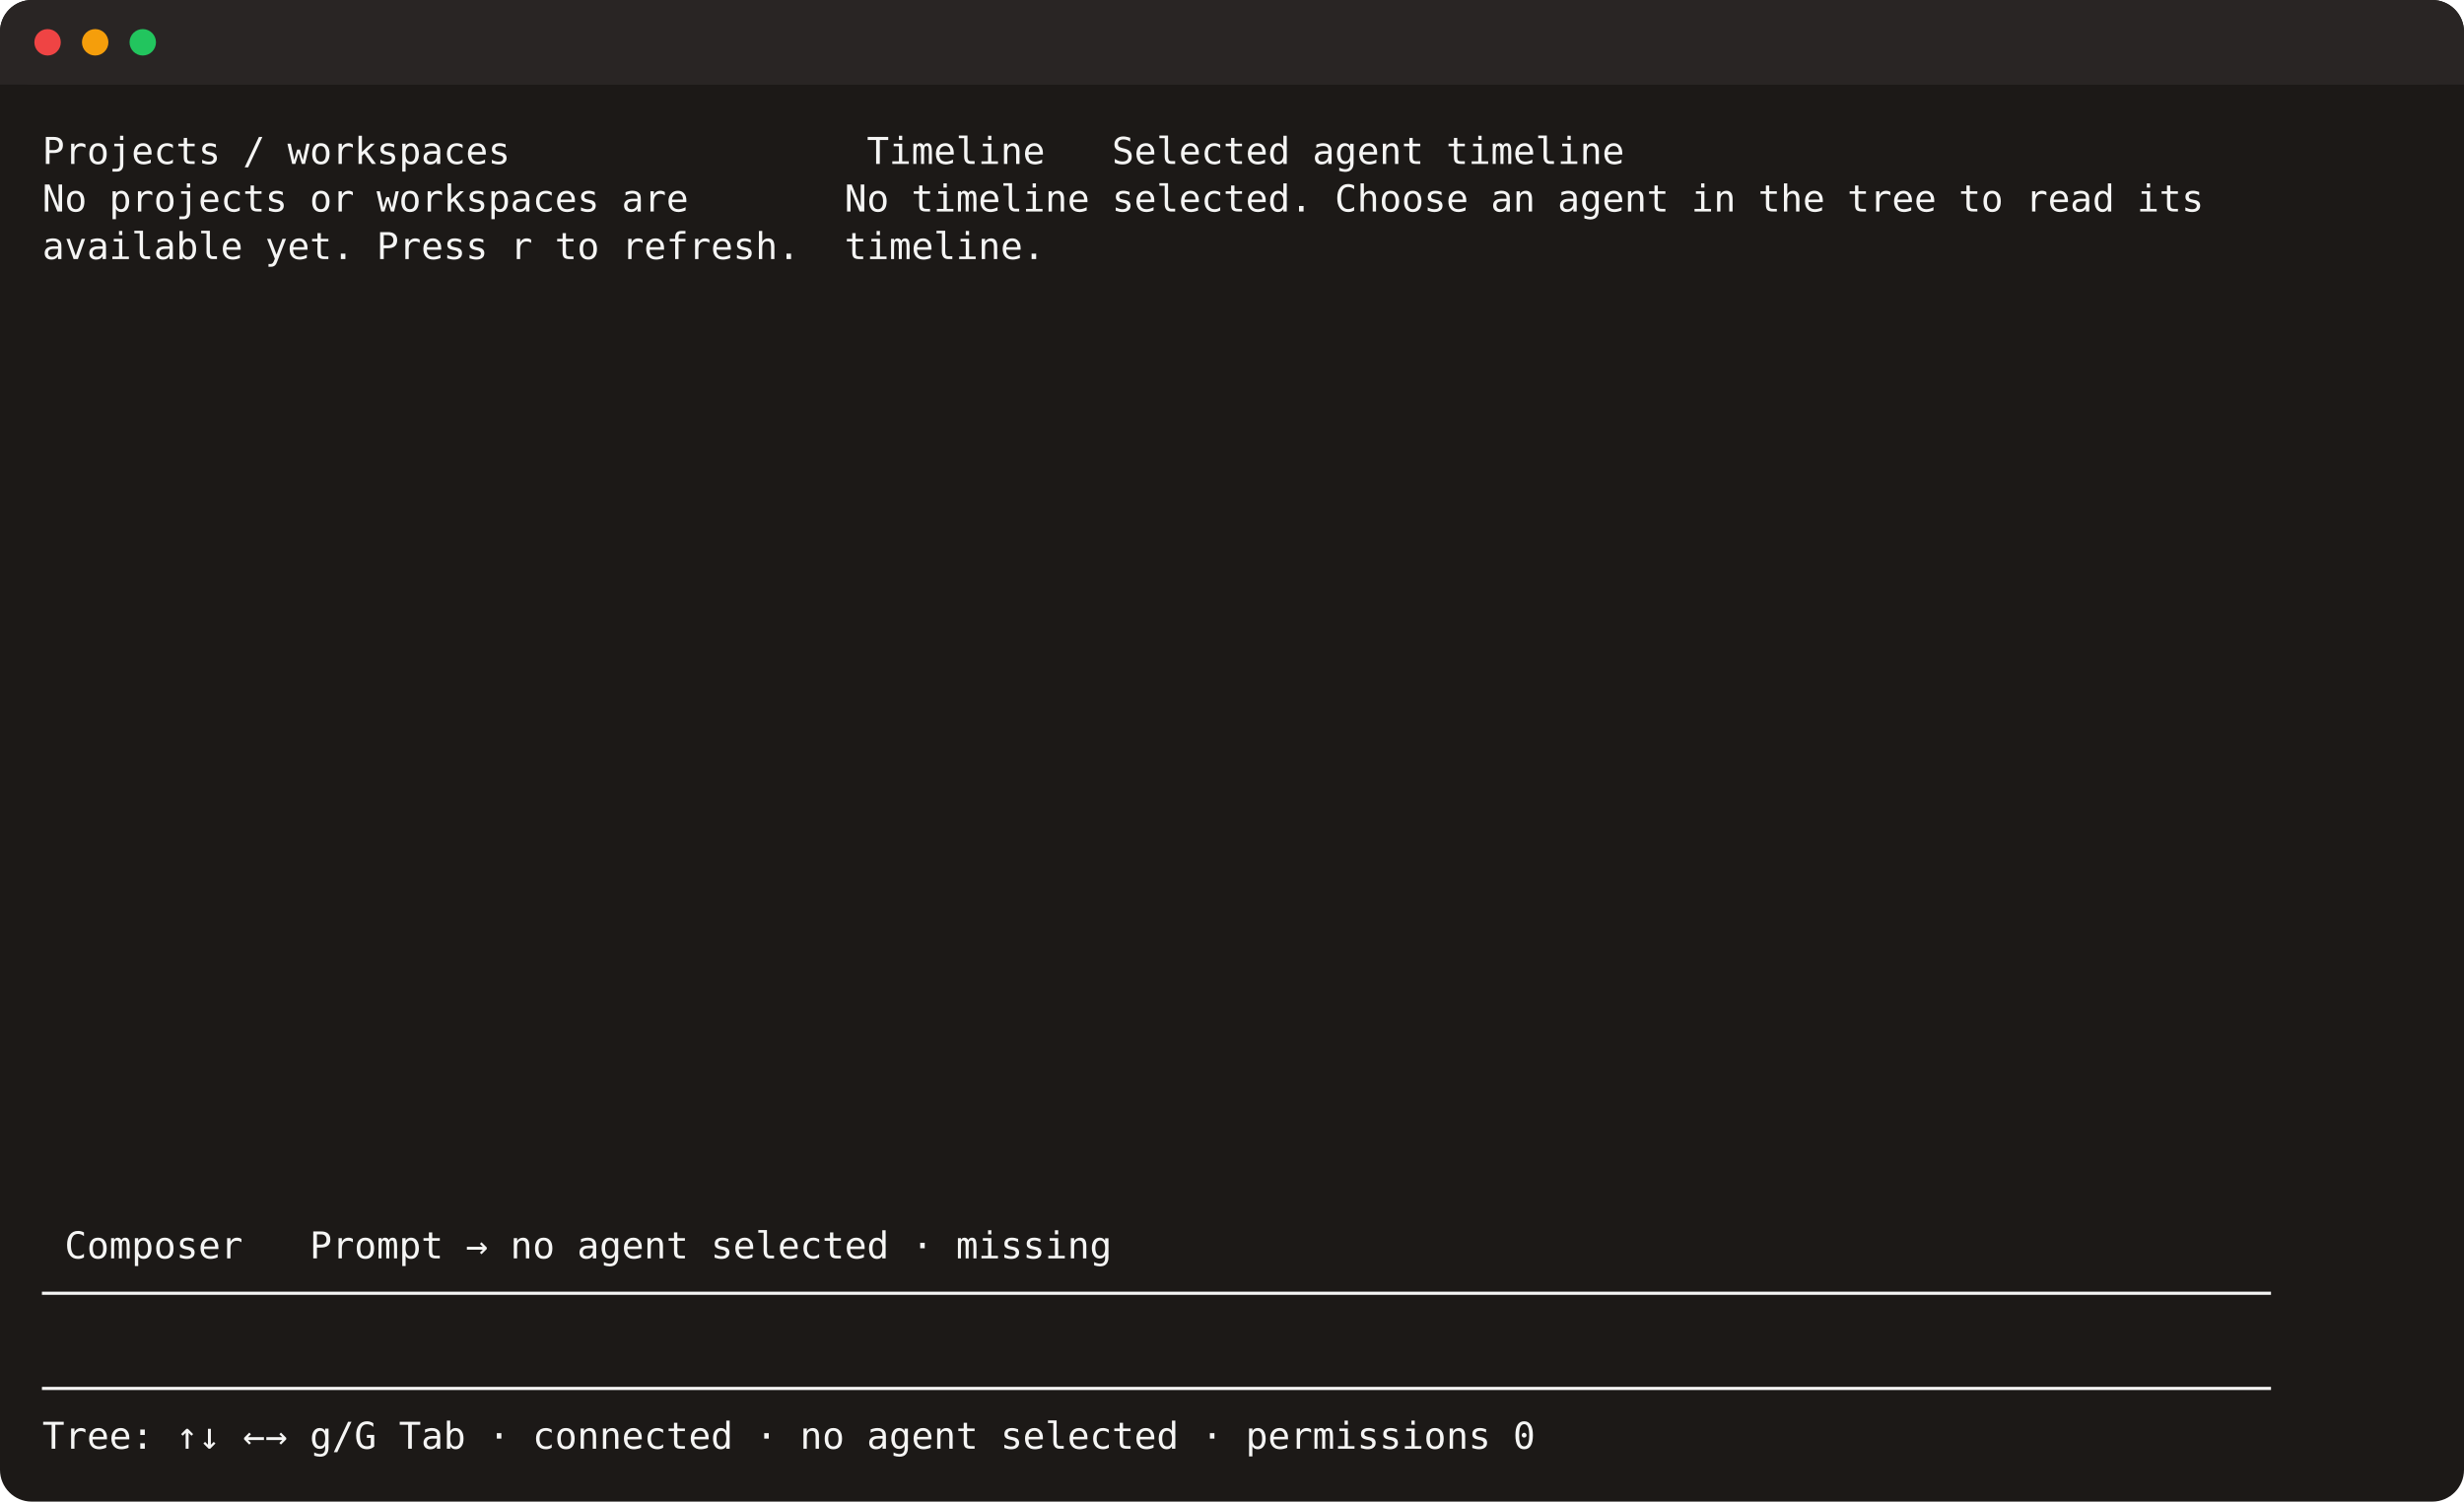
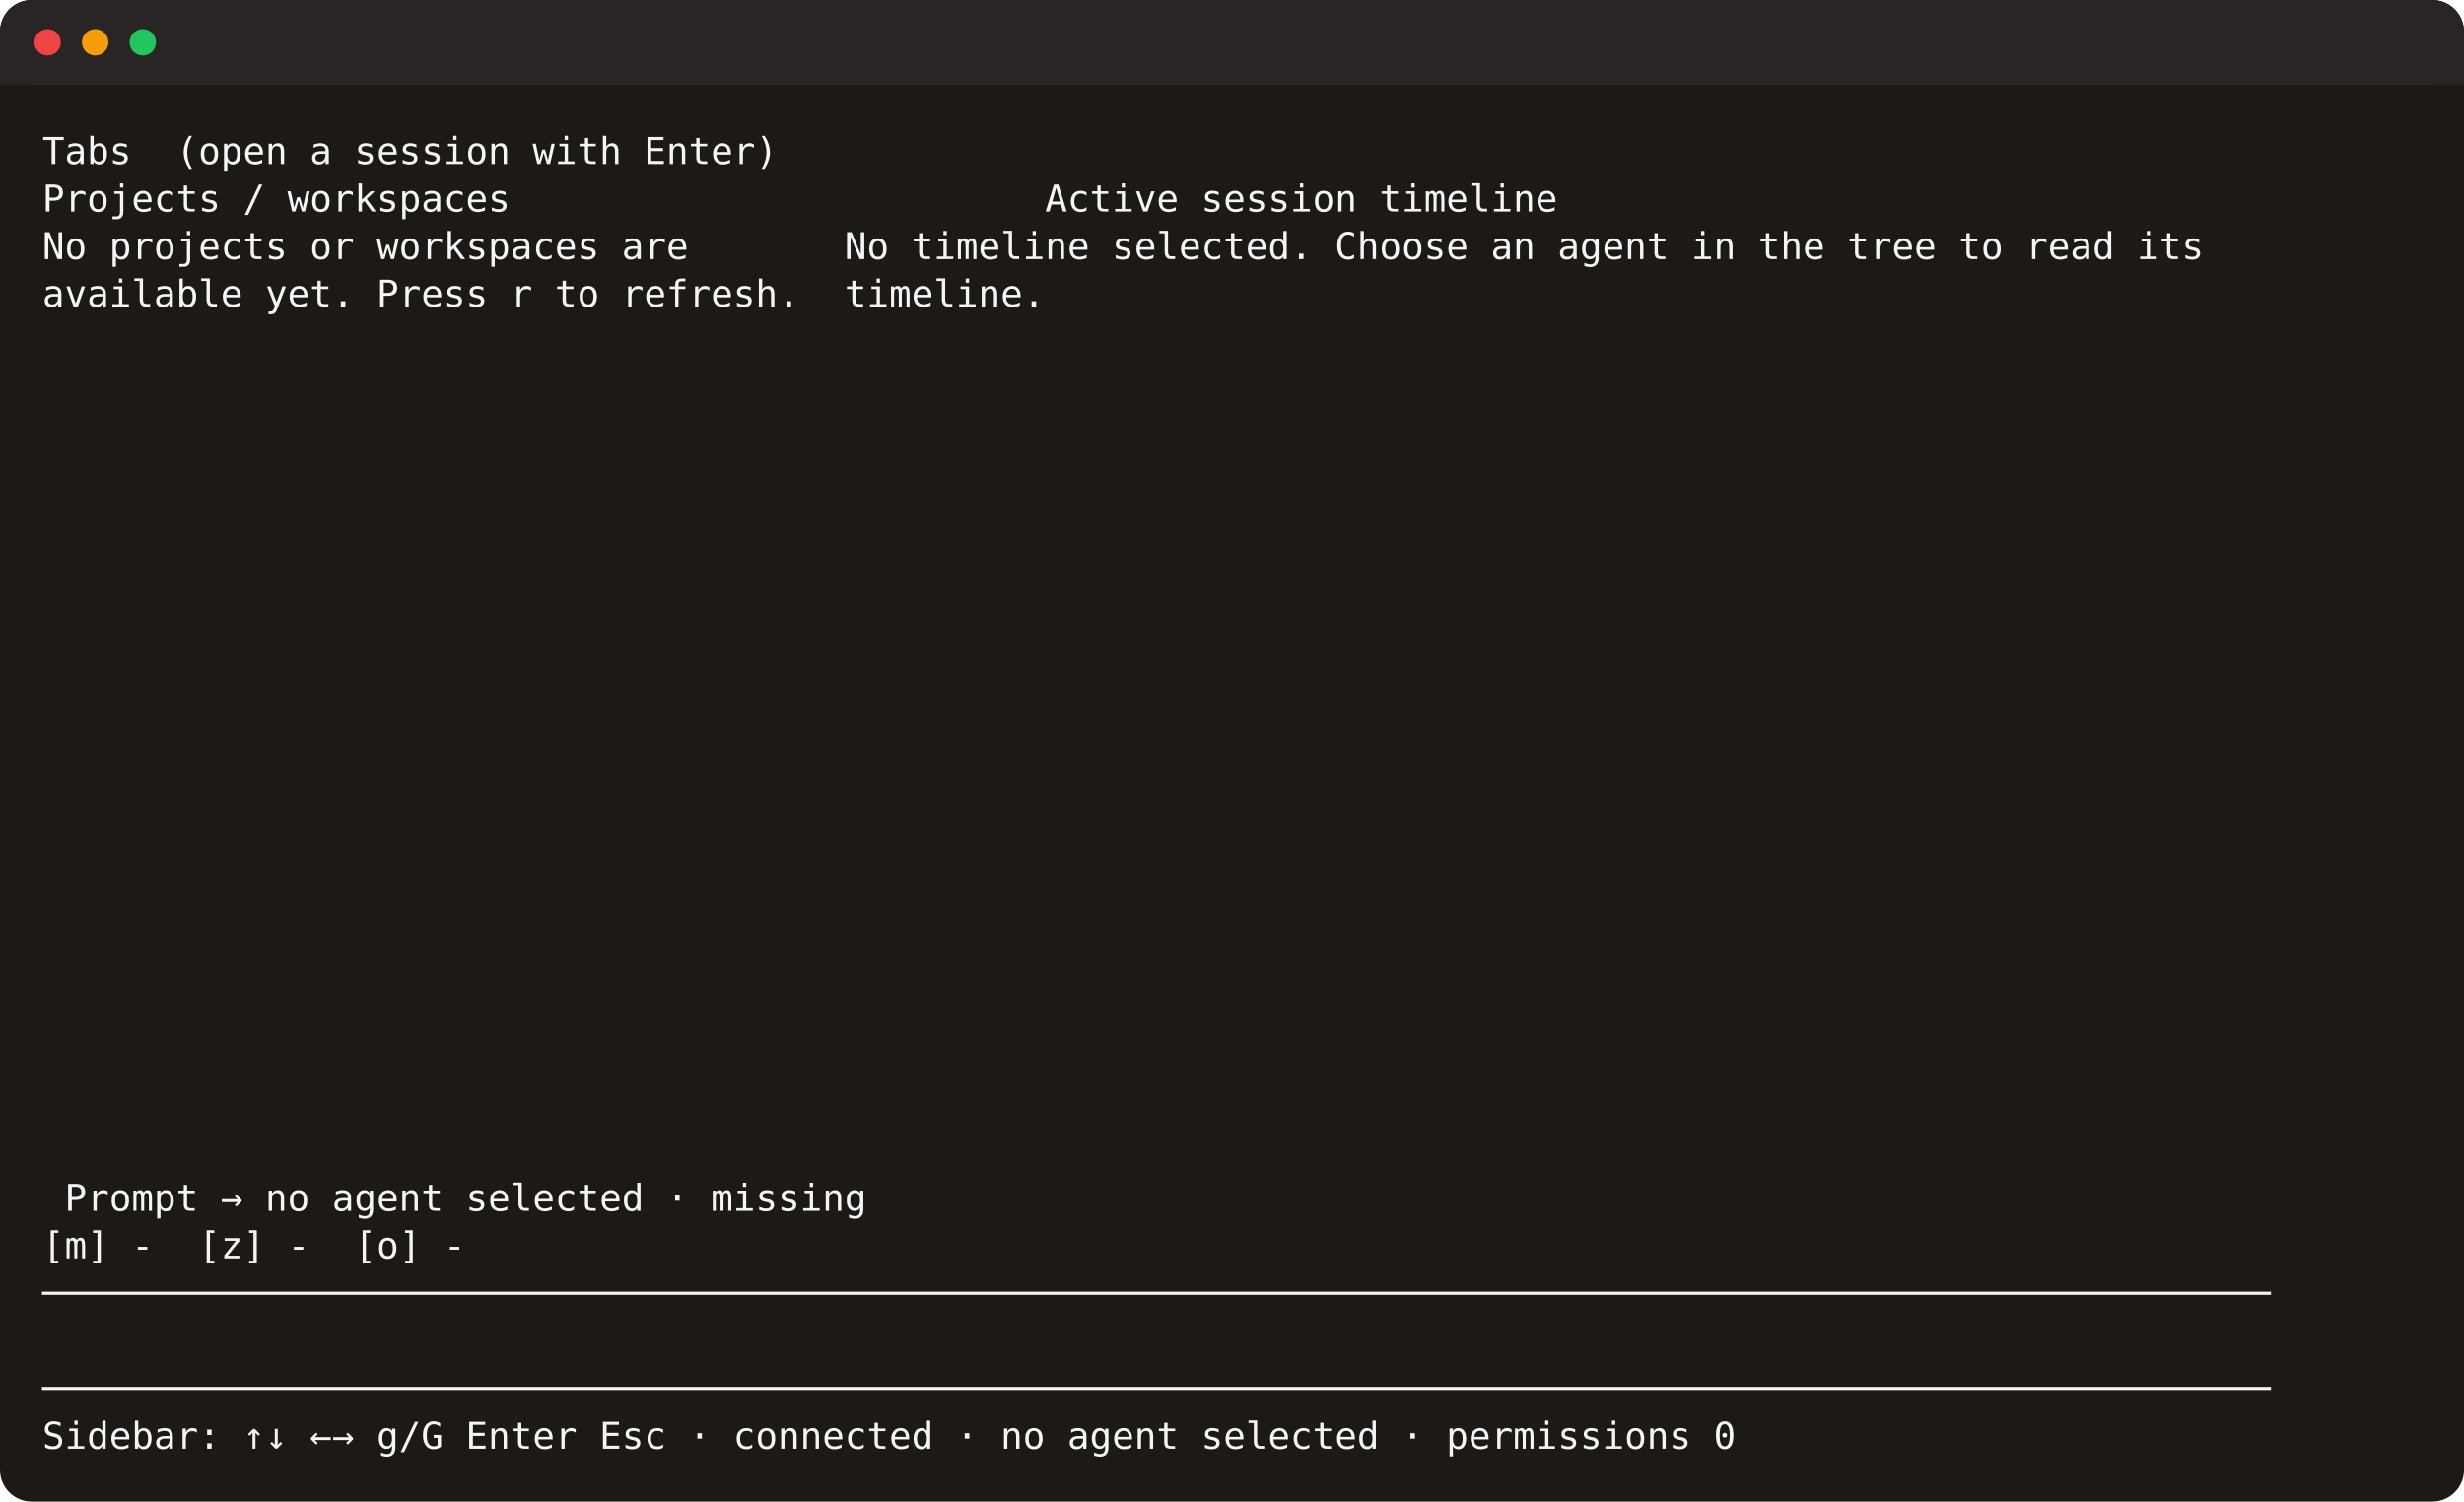
<svg xmlns="http://www.w3.org/2000/svg" width="932" height="568" viewBox="0 0 932 568">
  <rect width="932" height="568" rx="12" fill="#1c1917" />
  <rect width="932" height="32" rx="12" fill="#292524" />
  <rect y="20" width="932" height="12" fill="#292524" />
  <circle cx="18" cy="16" r="5" fill="#ef4444" />
  <circle cx="36" cy="16" r="5" fill="#f59e0b" />
  <circle cx="54" cy="16" r="5" fill="#22c55e" />
  <g fill="#f5f5f4" font-family="SFMono-Regular, Menlo, Consolas, monospace" font-size="14" xml:space="preserve">
-     <text x="16" y="62">Projects / workspaces                Timeline   Selected agent timeline                             </text>
-     <text x="16" y="80">No projects or workspaces are       No timeline selected. Choose an agent in the tree to read its   </text>
-     <text x="16" y="98">available yet. Press r to refresh.  timeline.                                                       </text>
-     <text x="16" y="116" />
+     <text x="16" y="62">Tabs  (open a session with Enter)</text>
+     <text x="16" y="80">Projects / workspaces                        Active session timeline                                </text>
+     <text x="16" y="98">No projects or workspaces are       No timeline selected. Choose an agent in the tree to read its   </text>
+     <text x="16" y="116">available yet. Press r to refresh.  timeline.                                                       </text>
    <text x="16" y="134" />
    <text x="16" y="152" />
    <text x="16" y="170" />
    <text x="16" y="188" />
    <text x="16" y="206" />
    <text x="16" y="224" />
    <text x="16" y="242" />
    <text x="16" y="260" />
    <text x="16" y="278" />
    <text x="16" y="296" />
    <text x="16" y="314" />
    <text x="16" y="332" />
    <text x="16" y="350" />
    <text x="16" y="368" />
    <text x="16" y="386" />
    <text x="16" y="404" />
    <text x="16" y="422" />
    <text x="16" y="440" />
-     <text x="16" y="458" />
-     <text x="16" y="476"> Composer   Prompt → no agent selected · missing</text>
+     <text x="16" y="458"> Prompt → no agent selected · missing</text>
+     <text x="16" y="476">[m] -  [z] -  [o] -</text>
    <text x="16" y="494">────────────────────────────────────────────────────────────────────────────────────────────────────</text>
    <text x="16" y="512">                                                                                                    </text>
    <text x="16" y="530">────────────────────────────────────────────────────────────────────────────────────────────────────</text>
-     <text x="16" y="548">Tree: ↑↓ ←→ g/G Tab · connected · no agent selected · permissions 0</text>
+     <text x="16" y="548">Sidebar: ↑↓ ←→ g/G Enter Esc · connected · no agent selected · permissions 0</text>
  </g>
</svg>
